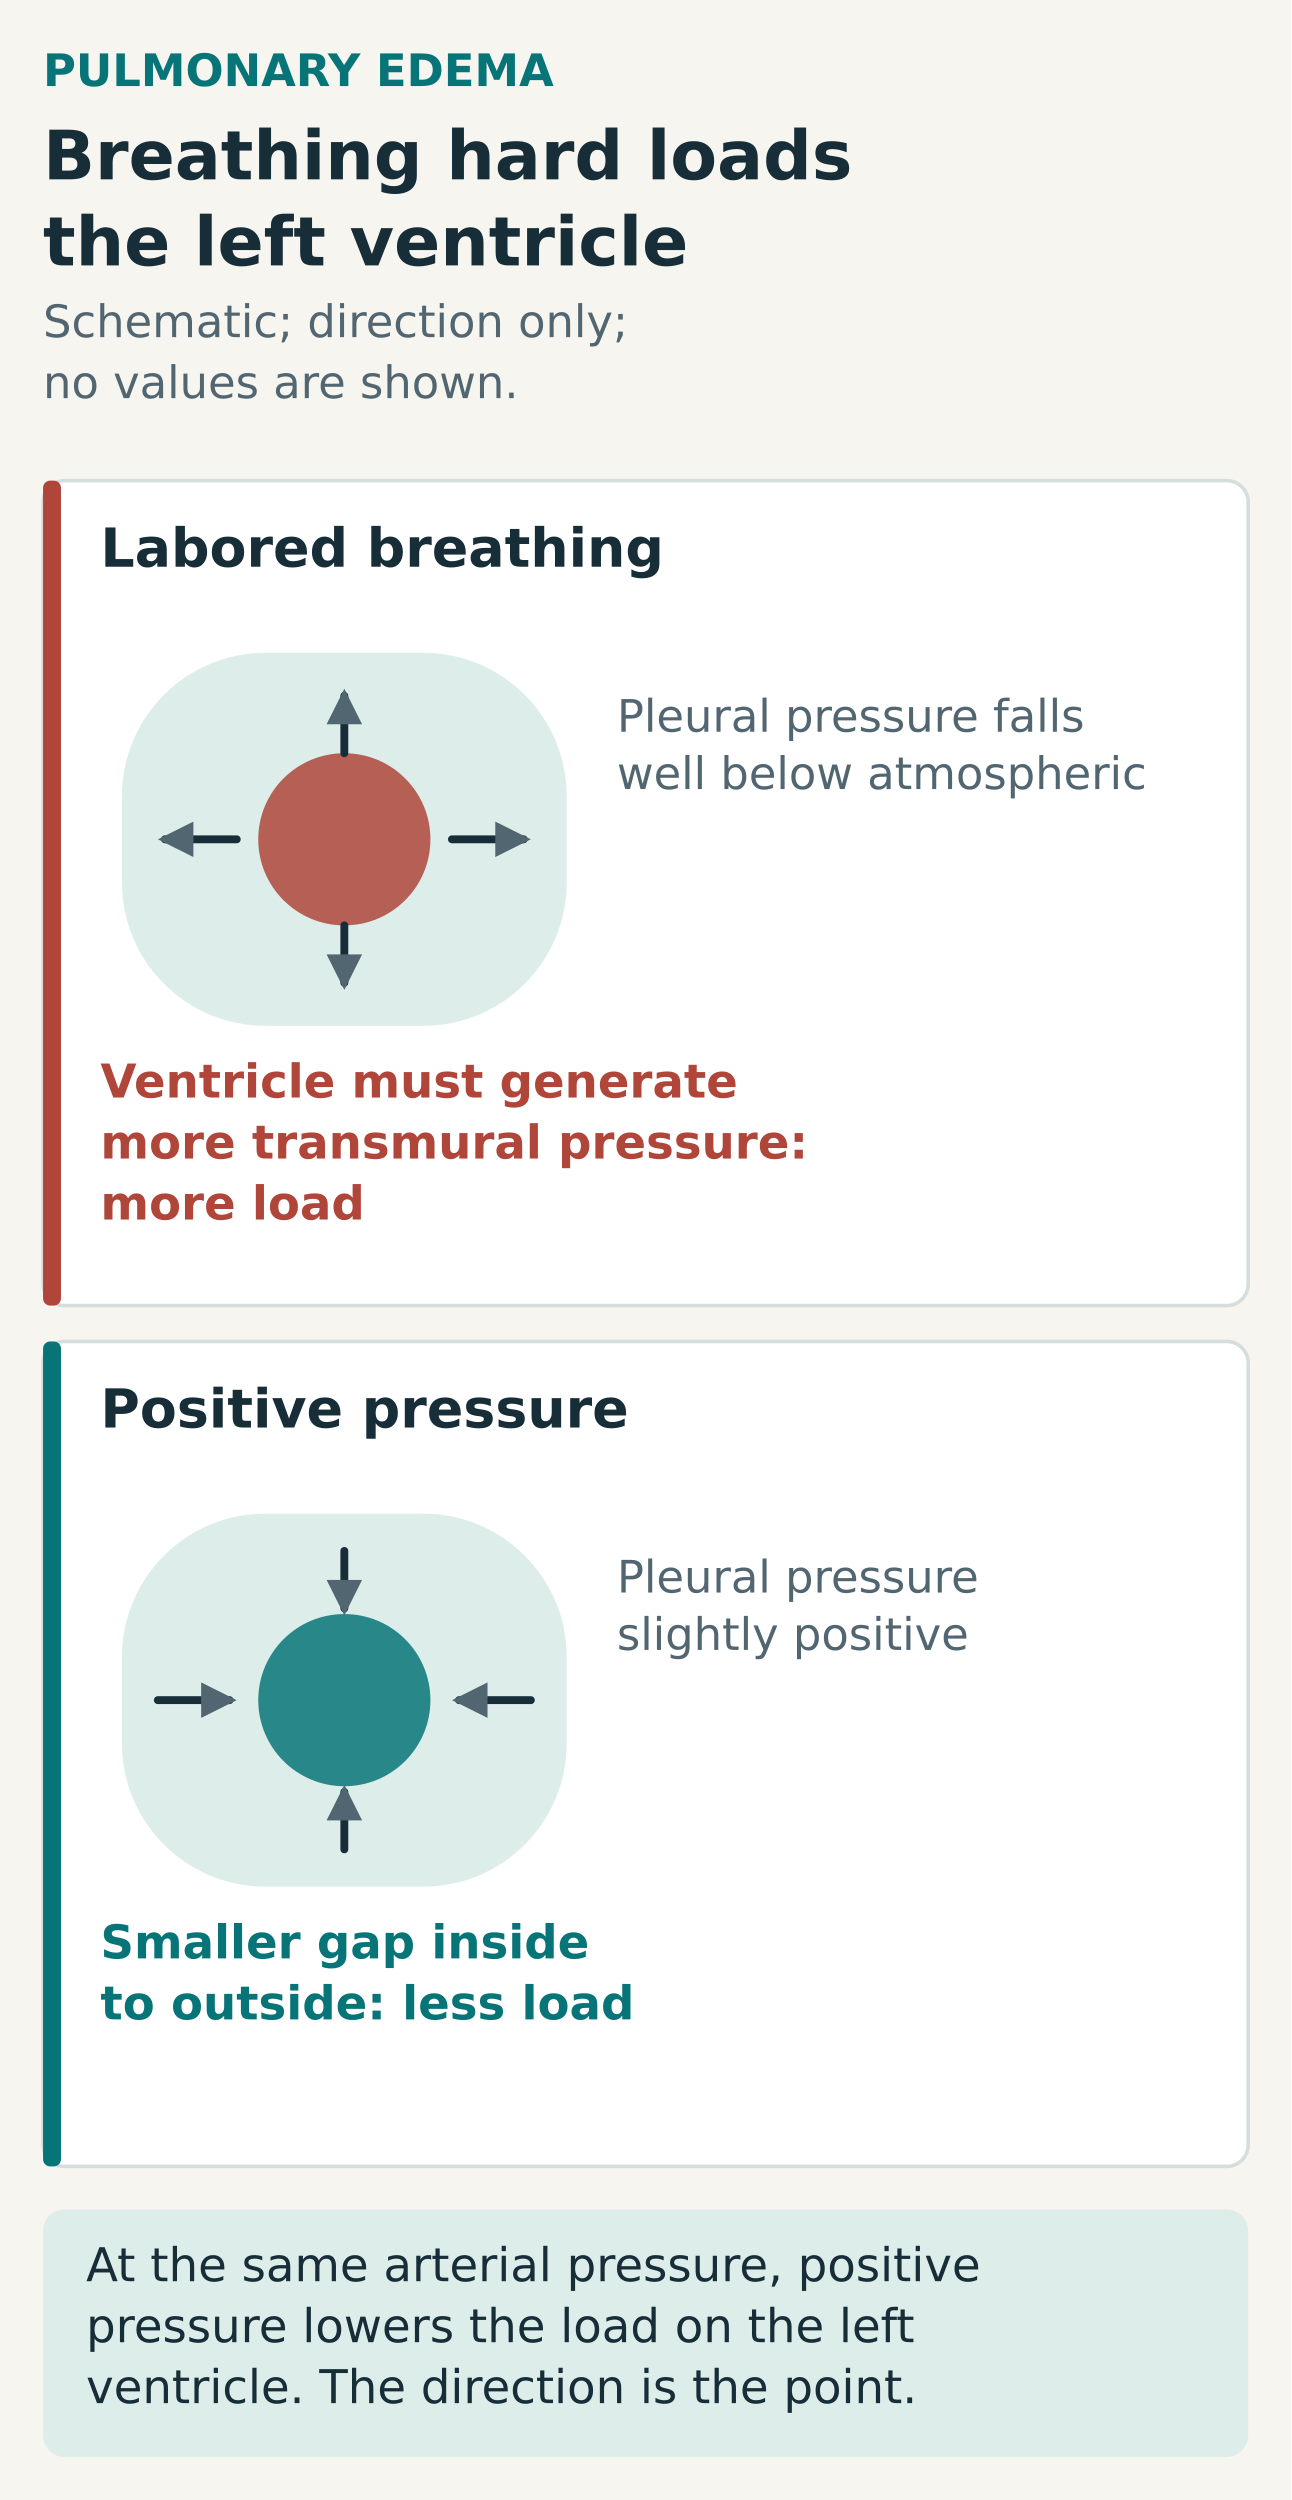
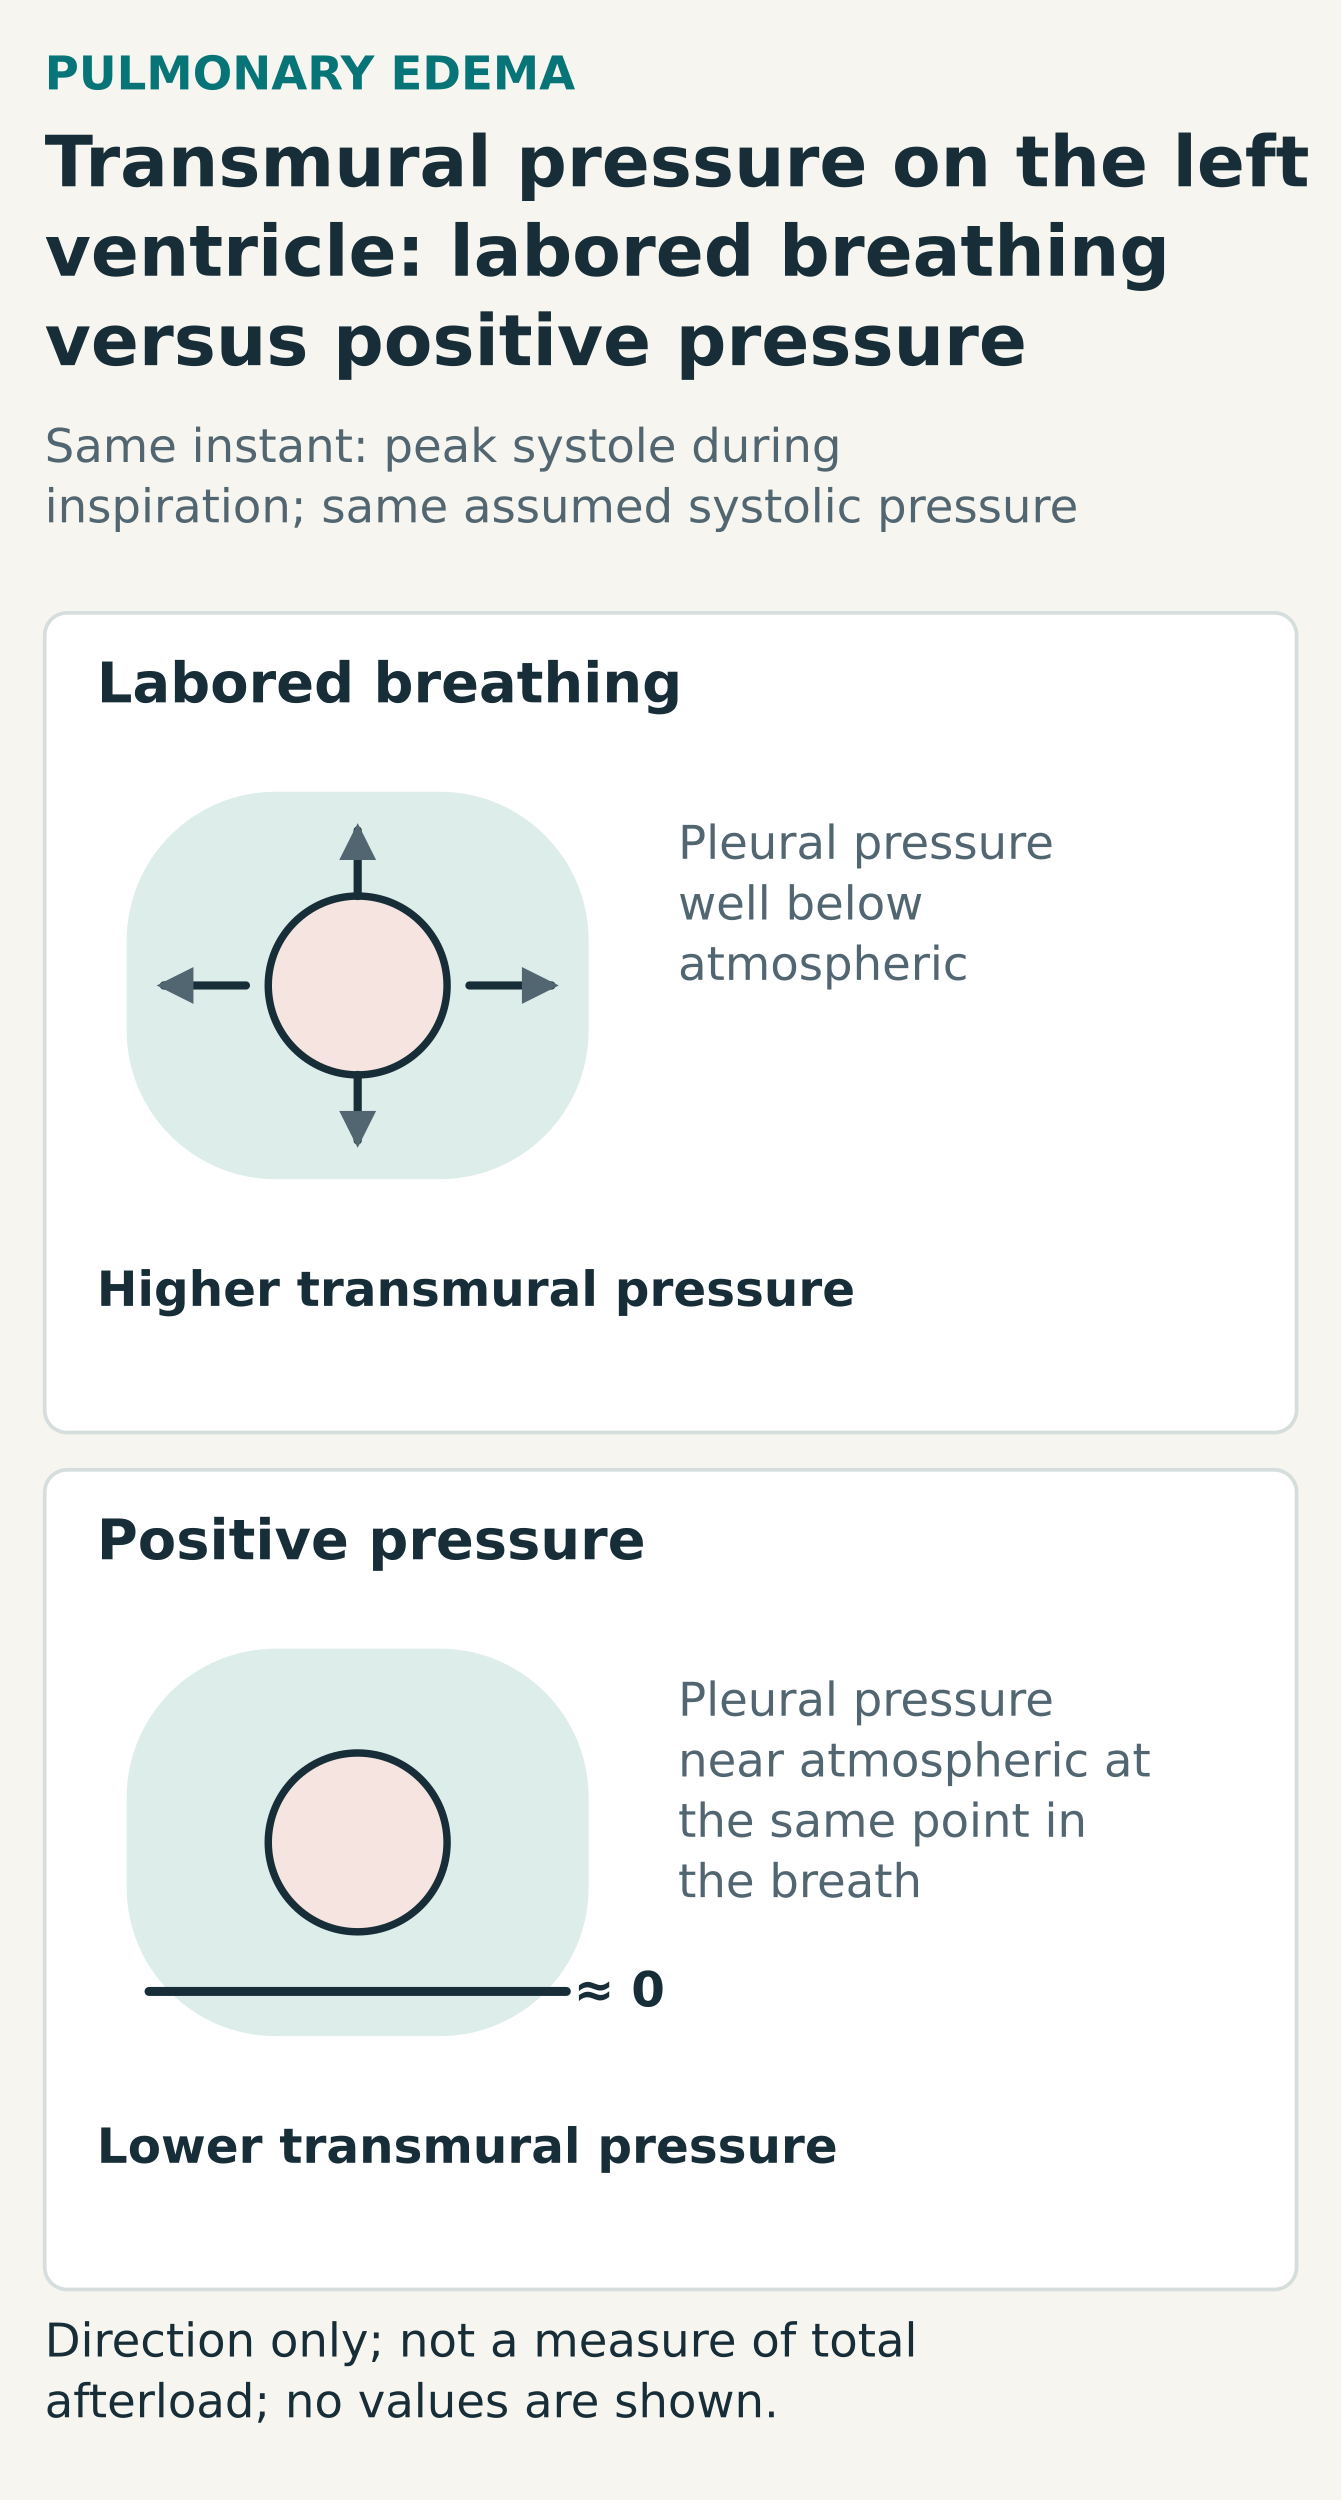
- <svg xmlns="http://www.w3.org/2000/svg" class="diagram-screen" viewBox="0 0 360 697" role="img" aria-labelledby="fig-r4-03-pleural-pressure-screen-title" aria-describedby="fig-r4-03-pleural-pressure-screen-desc">
+ <svg xmlns="http://www.w3.org/2000/svg" class="diagram-screen" viewBox="0 0 360 671" role="img" aria-labelledby="fig-r4-03-pleural-pressure-screen-title" aria-describedby="fig-r4-03-pleural-pressure-screen-desc">
  <style>text{font-family:'DejaVu Sans',system-ui,sans-serif}.fig-r4-03-pleural-pressure-screen-t-ink{fill:var(--fig-ink,#172d38)}.fig-r4-03-pleural-pressure-screen-t-muted{fill:var(--fig-muted,#526671)}.fig-r4-03-pleural-pressure-screen-t-teal{fill:var(--fig-teal,#077578)}.fig-r4-03-pleural-pressure-screen-t-red{fill:var(--fig-red,#af4639)}.fig-r4-03-pleural-pressure-screen-t-gold{fill:var(--fig-gold,#996613)}.fig-r4-03-pleural-pressure-screen-bg{fill:var(--fig-canvas,#f7f5ef)}.fig-r4-03-pleural-pressure-screen-pn{fill:var(--fig-panel,#ffffff);stroke:var(--fig-rule,#d5dedc)}.fig-r4-03-pleural-pressure-screen-s-teal{stroke:var(--fig-teal,#077578);fill:none}.fig-r4-03-pleural-pressure-screen-f-teal{fill:var(--fig-teal,#077578)}.fig-r4-03-pleural-pressure-screen-s-red{stroke:var(--fig-red,#af4639);fill:none}.fig-r4-03-pleural-pressure-screen-f-red{fill:var(--fig-red,#af4639)}.fig-r4-03-pleural-pressure-screen-s-gold{stroke:var(--fig-gold,#996613);fill:none}.fig-r4-03-pleural-pressure-screen-f-gold{fill:var(--fig-gold,#996613)}.fig-r4-03-pleural-pressure-screen-s-muted{stroke:var(--fig-muted,#526671);fill:none}.fig-r4-03-pleural-pressure-screen-f-muted{fill:var(--fig-muted,#526671)}.fig-r4-03-pleural-pressure-screen-s-rule{stroke:var(--fig-rule,#d5dedc);fill:none}.fig-r4-03-pleural-pressure-screen-f-rule{fill:var(--fig-rule,#d5dedc)}.fig-r4-03-pleural-pressure-screen-s-ink{stroke:var(--fig-ink,#172d38);fill:none}.fig-r4-03-pleural-pressure-screen-f-ink{fill:var(--fig-ink,#172d38)}.fig-r4-03-pleural-pressure-screen-f-tt{fill:var(--fig-teal-tint,#ddedea)}.fig-r4-03-pleural-pressure-screen-f-rt{fill:var(--fig-red-tint,#f5e4df)}@media (prefers-color-scheme:dark){.fig-r4-03-pleural-pressure-screen-t-ink{fill:var(--fig-ink,#e8dfd0)}.fig-r4-03-pleural-pressure-screen-t-muted{fill:var(--fig-muted,#b3a897)}.fig-r4-03-pleural-pressure-screen-t-teal{fill:var(--fig-teal,#6fb8b0)}.fig-r4-03-pleural-pressure-screen-t-red{fill:var(--fig-red,#e0907f)}.fig-r4-03-pleural-pressure-screen-t-gold{fill:var(--fig-gold,#d9a955)}.fig-r4-03-pleural-pressure-screen-bg{fill:var(--fig-canvas,#25211c)}.fig-r4-03-pleural-pressure-screen-pn{fill:var(--fig-panel,#2d2822);stroke:var(--fig-rule,#4a4238)}.fig-r4-03-pleural-pressure-screen-s-teal{stroke:var(--fig-teal,#6fb8b0);fill:none}.fig-r4-03-pleural-pressure-screen-f-teal{fill:var(--fig-teal,#6fb8b0)}.fig-r4-03-pleural-pressure-screen-s-red{stroke:var(--fig-red,#e0907f);fill:none}.fig-r4-03-pleural-pressure-screen-f-red{fill:var(--fig-red,#e0907f)}.fig-r4-03-pleural-pressure-screen-s-gold{stroke:var(--fig-gold,#d9a955);fill:none}.fig-r4-03-pleural-pressure-screen-f-gold{fill:var(--fig-gold,#d9a955)}.fig-r4-03-pleural-pressure-screen-s-muted{stroke:var(--fig-muted,#b3a897);fill:none}.fig-r4-03-pleural-pressure-screen-f-muted{fill:var(--fig-muted,#b3a897)}.fig-r4-03-pleural-pressure-screen-s-rule{stroke:var(--fig-rule,#4a4238);fill:none}.fig-r4-03-pleural-pressure-screen-f-rule{fill:var(--fig-rule,#4a4238)}.fig-r4-03-pleural-pressure-screen-s-ink{stroke:var(--fig-ink,#e8dfd0);fill:none}.fig-r4-03-pleural-pressure-screen-f-ink{fill:var(--fig-ink,#e8dfd0)}.fig-r4-03-pleural-pressure-screen-f-tt{fill:var(--fig-teal-tint,#30443f)}.fig-r4-03-pleural-pressure-screen-f-rt{fill:var(--fig-red-tint,#43302a)}}</style>
  <defs>
    <marker id="fig-r4-03-pleural-pressure-screen-ah" viewBox="0 0 10 10" refX="8" refY="5" markerWidth="4.5" markerHeight="4.5" orient="auto-start-reverse">
      <path class="fig-r4-03-pleural-pressure-screen-f-muted" d="M0,0 L10,5 L0,10 z" />
    </marker>
  </defs>
-   <rect class="fig-r4-03-pleural-pressure-screen-bg" width="360" height="697" />
+   <rect class="fig-r4-03-pleural-pressure-screen-bg" width="360" height="671" />
  <text class="fig-r4-03-pleural-pressure-screen-t-teal" x="12.0" y="24.0" font-size="12.5" font-weight="600" text-anchor="start">PULMONARY EDEMA</text>
-   <text class="fig-r4-03-pleural-pressure-screen-t-ink" x="12.0" y="50.0" font-size="19" font-weight="600" text-anchor="start">Breathing hard loads</text>
-   <text class="fig-r4-03-pleural-pressure-screen-t-ink" x="12.0" y="74.0" font-size="19" font-weight="600" text-anchor="start">the left ventricle</text>
-   <text class="fig-r4-03-pleural-pressure-screen-t-muted" x="12.0" y="94.0" font-size="12.5" text-anchor="start">Schematic; direction only;</text>
-   <text class="fig-r4-03-pleural-pressure-screen-t-muted" x="12.0" y="111.0" font-size="12.5" text-anchor="start">no values are shown.</text>
-   <rect class="fig-r4-03-pleural-pressure-screen-pn" x="12.0" y="134.0" width="336.0" height="230.0" rx="6" />
-   <rect class="fig-r4-03-pleural-pressure-screen-f-red" x="12.0" y="134.0" width="5" height="230.0" rx="2" />
-   <text class="fig-r4-03-pleural-pressure-screen-t-ink" x="28.0" y="158.0" font-size="15" font-weight="600" text-anchor="start">Labored breathing</text>
-   <rect class="fig-r4-03-pleural-pressure-screen-f-tt" x="34" y="182" width="124" height="104" rx="40" />
-   <circle class="fig-r4-03-pleural-pressure-screen-f-red" cx="96" cy="234" r="24" opacity="0.85" />
-   <path class="fig-r4-03-pleural-pressure-screen-s-ink" d="M66,234.0 L46,234.0" stroke-width="2.2" stroke-linecap="round" marker-end="url(#fig-r4-03-pleural-pressure-screen-ah)" />
-   <path class="fig-r4-03-pleural-pressure-screen-s-ink" d="M126,234.0 L146,234.0" stroke-width="2.2" stroke-linecap="round" marker-end="url(#fig-r4-03-pleural-pressure-screen-ah)" />
-   <path class="fig-r4-03-pleural-pressure-screen-s-ink" d="M96,210.0 L96,194.0" stroke-width="2.2" stroke-linecap="round" marker-end="url(#fig-r4-03-pleural-pressure-screen-ah)" />
-   <path class="fig-r4-03-pleural-pressure-screen-s-ink" d="M96,258.0 L96,274.0" stroke-width="2.2" stroke-linecap="round" marker-end="url(#fig-r4-03-pleural-pressure-screen-ah)" />
-   <text class="fig-r4-03-pleural-pressure-screen-t-muted" x="172.0" y="204.0" font-size="12.5" text-anchor="start">Pleural pressure falls</text>
-   <text class="fig-r4-03-pleural-pressure-screen-t-muted" x="172.0" y="220.0" font-size="12.5" text-anchor="start">well below atmospheric</text>
-   <text class="fig-r4-03-pleural-pressure-screen-t-red" x="28.0" y="306.0" font-size="13" font-weight="600" text-anchor="start">Ventricle must generate</text>
-   <text class="fig-r4-03-pleural-pressure-screen-t-red" x="28.0" y="323.0" font-size="13" font-weight="600" text-anchor="start">more transmural pressure:</text>
-   <text class="fig-r4-03-pleural-pressure-screen-t-red" x="28.0" y="340.0" font-size="13" font-weight="600" text-anchor="start">more load</text>
-   <rect class="fig-r4-03-pleural-pressure-screen-pn" x="12.0" y="374.0" width="336.0" height="230.0" rx="6" />
-   <rect class="fig-r4-03-pleural-pressure-screen-f-teal" x="12.0" y="374.0" width="5" height="230.0" rx="2" />
-   <text class="fig-r4-03-pleural-pressure-screen-t-ink" x="28.0" y="398.0" font-size="15" font-weight="600" text-anchor="start">Positive pressure</text>
-   <rect class="fig-r4-03-pleural-pressure-screen-f-tt" x="34" y="422" width="124" height="104" rx="40" />
-   <circle class="fig-r4-03-pleural-pressure-screen-f-teal" cx="96" cy="474" r="24" opacity="0.85" />
-   <path class="fig-r4-03-pleural-pressure-screen-s-ink" d="M44,474.0 L64,474.0" stroke-width="2.2" stroke-linecap="round" marker-end="url(#fig-r4-03-pleural-pressure-screen-ah)" />
-   <path class="fig-r4-03-pleural-pressure-screen-s-ink" d="M148,474.0 L128,474.0" stroke-width="2.2" stroke-linecap="round" marker-end="url(#fig-r4-03-pleural-pressure-screen-ah)" />
-   <path class="fig-r4-03-pleural-pressure-screen-s-ink" d="M96,432.4 L96,448.4" stroke-width="2.2" stroke-linecap="round" marker-end="url(#fig-r4-03-pleural-pressure-screen-ah)" />
-   <path class="fig-r4-03-pleural-pressure-screen-s-ink" d="M96,515.6 L96,499.6" stroke-width="2.2" stroke-linecap="round" marker-end="url(#fig-r4-03-pleural-pressure-screen-ah)" />
-   <text class="fig-r4-03-pleural-pressure-screen-t-muted" x="172.0" y="444.0" font-size="12.5" text-anchor="start">Pleural pressure</text>
-   <text class="fig-r4-03-pleural-pressure-screen-t-muted" x="172.0" y="460.0" font-size="12.5" text-anchor="start">slightly positive</text>
-   <text class="fig-r4-03-pleural-pressure-screen-t-teal" x="28.0" y="546.0" font-size="13" font-weight="600" text-anchor="start">Smaller gap inside</text>
-   <text class="fig-r4-03-pleural-pressure-screen-t-teal" x="28.0" y="563.0" font-size="13" font-weight="600" text-anchor="start">to outside: less load</text>
-   <rect class="fig-r4-03-pleural-pressure-screen-f-tt" x="12.0" y="616.0" width="336.0" height="69.0" rx="6" />
-   <text class="fig-r4-03-pleural-pressure-screen-t-ink" x="24.0" y="636.0" font-size="13" text-anchor="start">At the same arterial pressure, positive</text>
-   <text class="fig-r4-03-pleural-pressure-screen-t-ink" x="24.0" y="653.0" font-size="13" text-anchor="start">pressure lowers the load on the left</text>
-   <text class="fig-r4-03-pleural-pressure-screen-t-ink" x="24.0" y="670.0" font-size="13" text-anchor="start">ventricle. The direction is the point.</text>
+   <text class="fig-r4-03-pleural-pressure-screen-t-ink" x="12.0" y="50.0" font-size="19" font-weight="600" text-anchor="start">Transmural pressure on the left</text>
+   <text class="fig-r4-03-pleural-pressure-screen-t-ink" x="12.0" y="74.0" font-size="19" font-weight="600" text-anchor="start">ventricle: labored breathing</text>
+   <text class="fig-r4-03-pleural-pressure-screen-t-ink" x="12.0" y="98.0" font-size="19" font-weight="600" text-anchor="start">versus positive pressure</text>
+   <text class="fig-r4-03-pleural-pressure-screen-t-muted" x="12.0" y="124.0" font-size="12.5" text-anchor="start">Same instant: peak systole during</text>
+   <text class="fig-r4-03-pleural-pressure-screen-t-muted" x="12.0" y="140.2" font-size="12.5" text-anchor="start">inspiration; same assumed systolic pressure</text>
+   <rect class="fig-r4-03-pleural-pressure-screen-pn" x="12.0" y="164.5" width="336.0" height="220.0" rx="6" />
+   <text class="fig-r4-03-pleural-pressure-screen-t-ink" x="26.0" y="188.5" font-size="15" font-weight="600" text-anchor="start">Labored breathing</text>
+   <rect class="fig-r4-03-pleural-pressure-screen-f-tt" x="34" y="212.5" width="124" height="104" rx="40" />
+   <circle class="fig-r4-03-pleural-pressure-screen-f-rt" cx="96" cy="264.5" r="24" />
+   <circle class="fig-r4-03-pleural-pressure-screen-s-ink" cx="96" cy="264.5" r="24" stroke-width="2" />
+   <path class="fig-r4-03-pleural-pressure-screen-s-ink" d="M66,264.5 L44,264.5" stroke-width="2.2" stroke-linecap="round" marker-end="url(#fig-r4-03-pleural-pressure-screen-ah)" />
+   <path class="fig-r4-03-pleural-pressure-screen-s-ink" d="M126,264.5 L148,264.5" stroke-width="2.2" stroke-linecap="round" marker-end="url(#fig-r4-03-pleural-pressure-screen-ah)" />
+   <path class="fig-r4-03-pleural-pressure-screen-s-ink" d="M96,240.5 L96,222.9" stroke-width="2.2" stroke-linecap="round" marker-end="url(#fig-r4-03-pleural-pressure-screen-ah)" />
+   <path class="fig-r4-03-pleural-pressure-screen-s-ink" d="M96,288.5 L96,306.1" stroke-width="2.2" stroke-linecap="round" marker-end="url(#fig-r4-03-pleural-pressure-screen-ah)" />
+   <text class="fig-r4-03-pleural-pressure-screen-t-muted" x="182.0" y="230.5" font-size="12.5" text-anchor="start">Pleural pressure</text>
+   <text class="fig-r4-03-pleural-pressure-screen-t-muted" x="182.0" y="246.8" font-size="12.5" text-anchor="start">well below</text>
+   <text class="fig-r4-03-pleural-pressure-screen-t-muted" x="182.0" y="263.0" font-size="12.5" text-anchor="start">atmospheric</text>
+   <text class="fig-r4-03-pleural-pressure-screen-t-ink" x="26.0" y="350.5" font-size="13" font-weight="600" text-anchor="start">Higher transmural pressure</text>
+   <rect class="fig-r4-03-pleural-pressure-screen-pn" x="12.0" y="394.5" width="336.0" height="220.0" rx="6" />
+   <text class="fig-r4-03-pleural-pressure-screen-t-ink" x="26.0" y="418.5" font-size="15" font-weight="600" text-anchor="start">Positive pressure</text>
+   <rect class="fig-r4-03-pleural-pressure-screen-f-tt" x="34" y="442.5" width="124" height="104" rx="40" />
+   <circle class="fig-r4-03-pleural-pressure-screen-f-rt" cx="96" cy="494.5" r="24" />
+   <circle class="fig-r4-03-pleural-pressure-screen-s-ink" cx="96" cy="494.5" r="24" stroke-width="2" />
+   <path class="fig-r4-03-pleural-pressure-screen-s-ink" d="M40,534.5 H152" stroke-width="2.4" stroke-linecap="round" stroke-linejoin="round" />
+   <text class="fig-r4-03-pleural-pressure-screen-t-ink" x="154.0" y="538.5" font-size="13" font-weight="600" text-anchor="start">≈ 0</text>
+   <text class="fig-r4-03-pleural-pressure-screen-t-muted" x="182.0" y="460.5" font-size="12.5" text-anchor="start">Pleural pressure</text>
+   <text class="fig-r4-03-pleural-pressure-screen-t-muted" x="182.0" y="476.8" font-size="12.5" text-anchor="start">near atmospheric at</text>
+   <text class="fig-r4-03-pleural-pressure-screen-t-muted" x="182.0" y="493.0" font-size="12.5" text-anchor="start">the same point in</text>
+   <text class="fig-r4-03-pleural-pressure-screen-t-muted" x="182.0" y="509.2" font-size="12.5" text-anchor="start">the breath</text>
+   <text class="fig-r4-03-pleural-pressure-screen-t-ink" x="26.0" y="580.5" font-size="13" font-weight="600" text-anchor="start">Lower transmural pressure</text>
+   <text class="fig-r4-03-pleural-pressure-screen-t-ink" x="12.0" y="632.5" font-size="12.5" text-anchor="start">Direction only; not a measure of total</text>
+   <text class="fig-r4-03-pleural-pressure-screen-t-ink" x="12.0" y="648.8" font-size="12.5" text-anchor="start">afterload; no values are shown.</text>
</svg>
